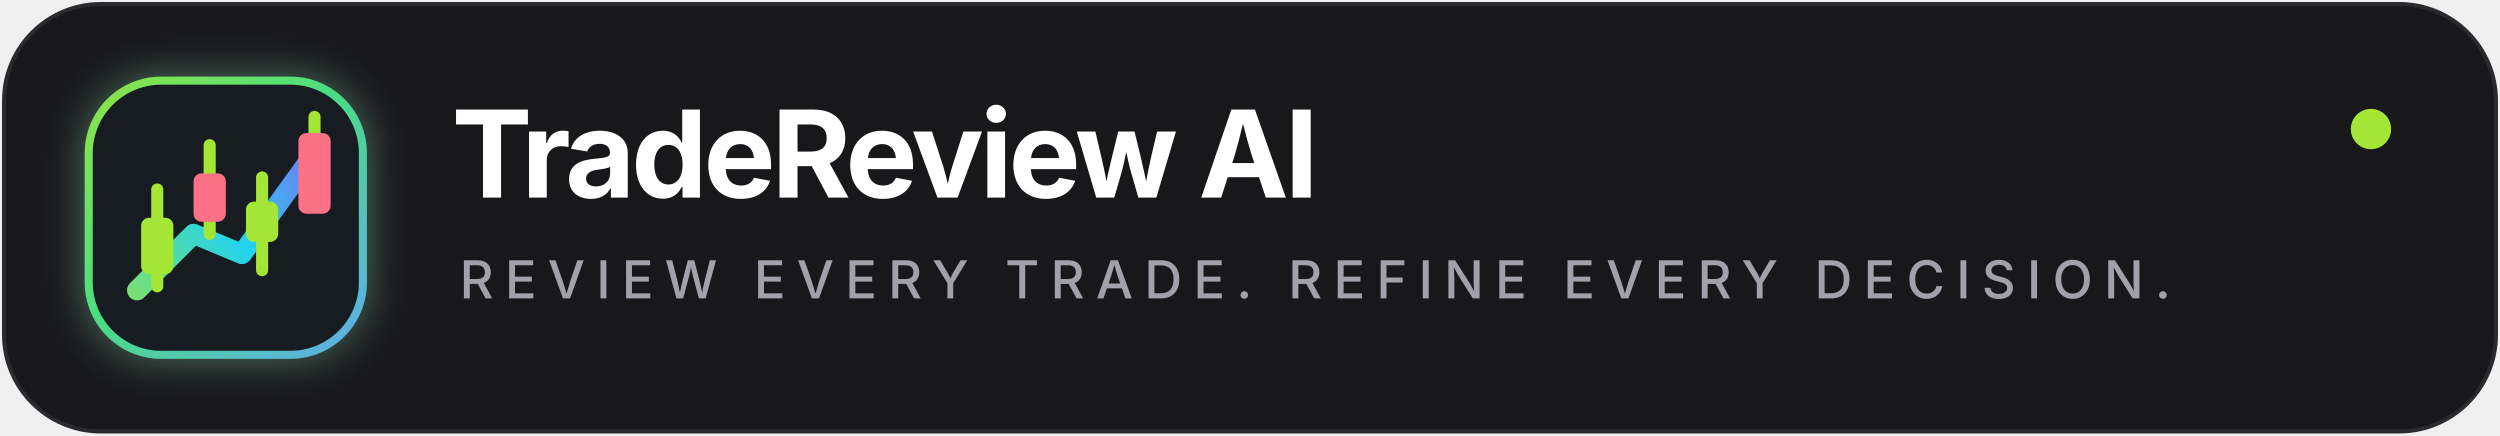
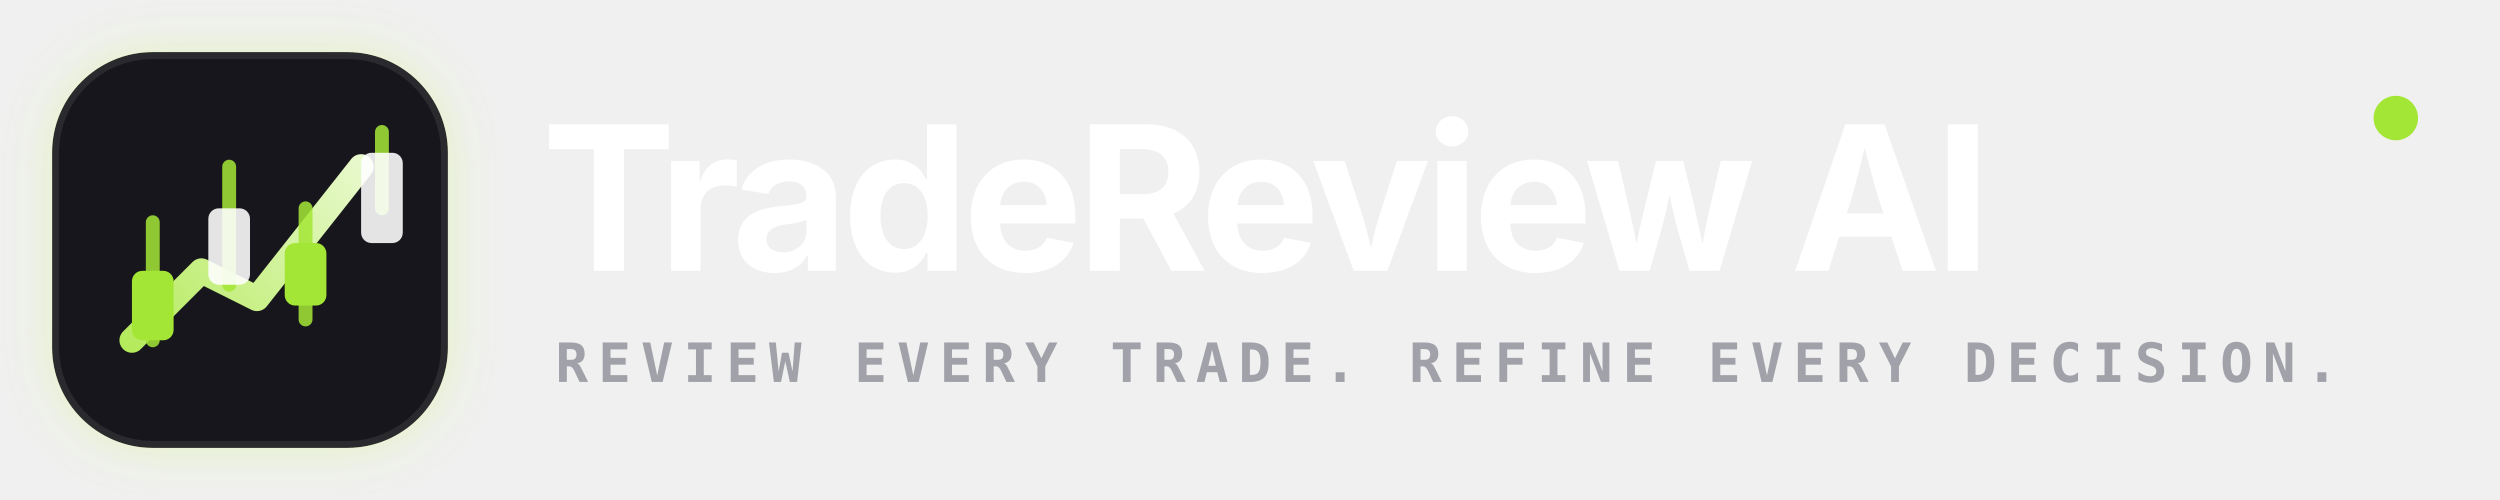
- <svg xmlns="http://www.w3.org/2000/svg" width="620" height="108" viewBox="0 0 620 108" fill="none" role="img" aria-label="TradeReview AI">
+ <svg xmlns="http://www.w3.org/2000/svg" width="360" height="72" viewBox="0 0 360 72" fill="none" role="img" aria-label="TradeReview AI">
  <defs>
-     <linearGradient id="markGlow" x1="12" y1="12" x2="92" y2="96" gradientUnits="userSpaceOnUse">
+     <linearGradient id="limeStroke" x1="8" y1="60" x2="64" y2="8" gradientUnits="userSpaceOnUse">
      <stop stop-color="#A3E635" />
-       <stop offset=".48" stop-color="#4ADE80" />
-       <stop offset="1" stop-color="#60A5FA" />
+       <stop offset="1" stop-color="#FFFFFF" />
    </linearGradient>
-     <linearGradient id="lineGlow" x1="18" y1="78" x2="83" y2="30" gradientUnits="userSpaceOnUse">
-       <stop stop-color="#A3E635" />
-       <stop offset=".55" stop-color="#22D3EE" />
-       <stop offset="1" stop-color="#8B5CF6" />
-     </linearGradient>
-     <filter id="softGlow" x="-20%" y="-20%" width="140%" height="140%">
-       <feGaussianBlur stdDeviation="5" result="blur" />
-       <feColorMatrix in="blur" type="matrix" values="0 0 0 0 0.31 0 0 0 0 0.86 0 0 0 0 0.54 0 0 0 .42 0" />
+     <filter id="soft" x="-40%" y="-40%" width="180%" height="180%">
+       <feGaussianBlur stdDeviation="3.5" result="blur" />
+       <feColorMatrix in="blur" type="matrix" values="0 0 0 0 0.64 0 0 0 0 0.90 0 0 0 0 0.21 0 0 0 .42 0" />
      <feBlend in="SourceGraphic" />
    </filter>
  </defs>
-   <rect x="1" y="1" width="618" height="106" rx="24" fill="#18181B" stroke="#2A2A2E" />
-   <g filter="url(#softGlow)">
-     <rect x="22" y="20" width="68" height="68" rx="18" fill="#191C21" stroke="url(#markGlow)" stroke-width="2" />
-     <path d="M34 72L48 58L60 63L78 38" stroke="url(#lineGlow)" stroke-width="5" stroke-linecap="round" stroke-linejoin="round" />
-     <path d="M39 47V71M52 36V58M65 44V67M78 29V43" stroke="#A3E635" stroke-width="3" stroke-linecap="round" />
-     <rect x="35" y="54" width="8" height="14" rx="2" fill="#A3E635" />
-     <rect x="48" y="43" width="8" height="12" rx="2" fill="#FB7185" />
-     <rect x="61" y="50" width="8" height="10" rx="2" fill="#A3E635" />
-     <rect x="74" y="33" width="8" height="20" rx="2" fill="#FB7185" />
+   <g filter="url(#soft)">
+     <rect x="8" y="8" width="56" height="56" rx="14" fill="#18181B" stroke="#2A2A2E" />
+     <path d="M19 49L29 39L37 43L52 24" stroke="url(#limeStroke)" stroke-width="3.6" stroke-linecap="round" stroke-linejoin="round" />
+     <path d="M22 32V49M33 24V41M44 30V46M55 19V30" stroke="#A3E635" stroke-width="2" stroke-linecap="round" opacity=".85" />
+     <rect x="19" y="39" width="6" height="10" rx="1.5" fill="#A3E635" />
+     <rect x="30" y="30" width="6" height="11" rx="1.5" fill="#FFFFFF" opacity=".88" />
+     <rect x="41" y="35" width="6" height="9" rx="1.5" fill="#A3E635" />
+     <rect x="52" y="22" width="6" height="13" rx="1.5" fill="#FFFFFF" opacity=".88" />
  </g>
-   <text x="112" y="49" fill="#FFFFFF" font-family="Inter, Arial, sans-serif" font-size="30" font-weight="700" letter-spacing="-1">TradeReview AI</text>
-   <text x="114" y="74" fill="#A1A1AA" font-family="Inter, Arial, sans-serif" font-size="13" font-weight="500" letter-spacing="2.8">REVIEW EVERY TRADE. REFINE EVERY DECISION.</text>
-   <circle cx="588" cy="32" r="5" fill="#A3E635" />
+   <text x="78" y="39" fill="#FFFFFF" font-family="Inter, Arial, sans-serif" font-size="29" font-weight="700" letter-spacing="-.9">TradeReview AI</text>
+   <text x="80" y="55" fill="#A1A1AA" font-family="JetBrains Mono, Consolas, monospace" font-size="7.8" font-weight="600" letter-spacing="1.45">REVIEW EVERY TRADE. REFINE EVERY DECISION.</text>
+   <circle cx="345" cy="17" r="3.2" fill="#A3E635" />
</svg>
